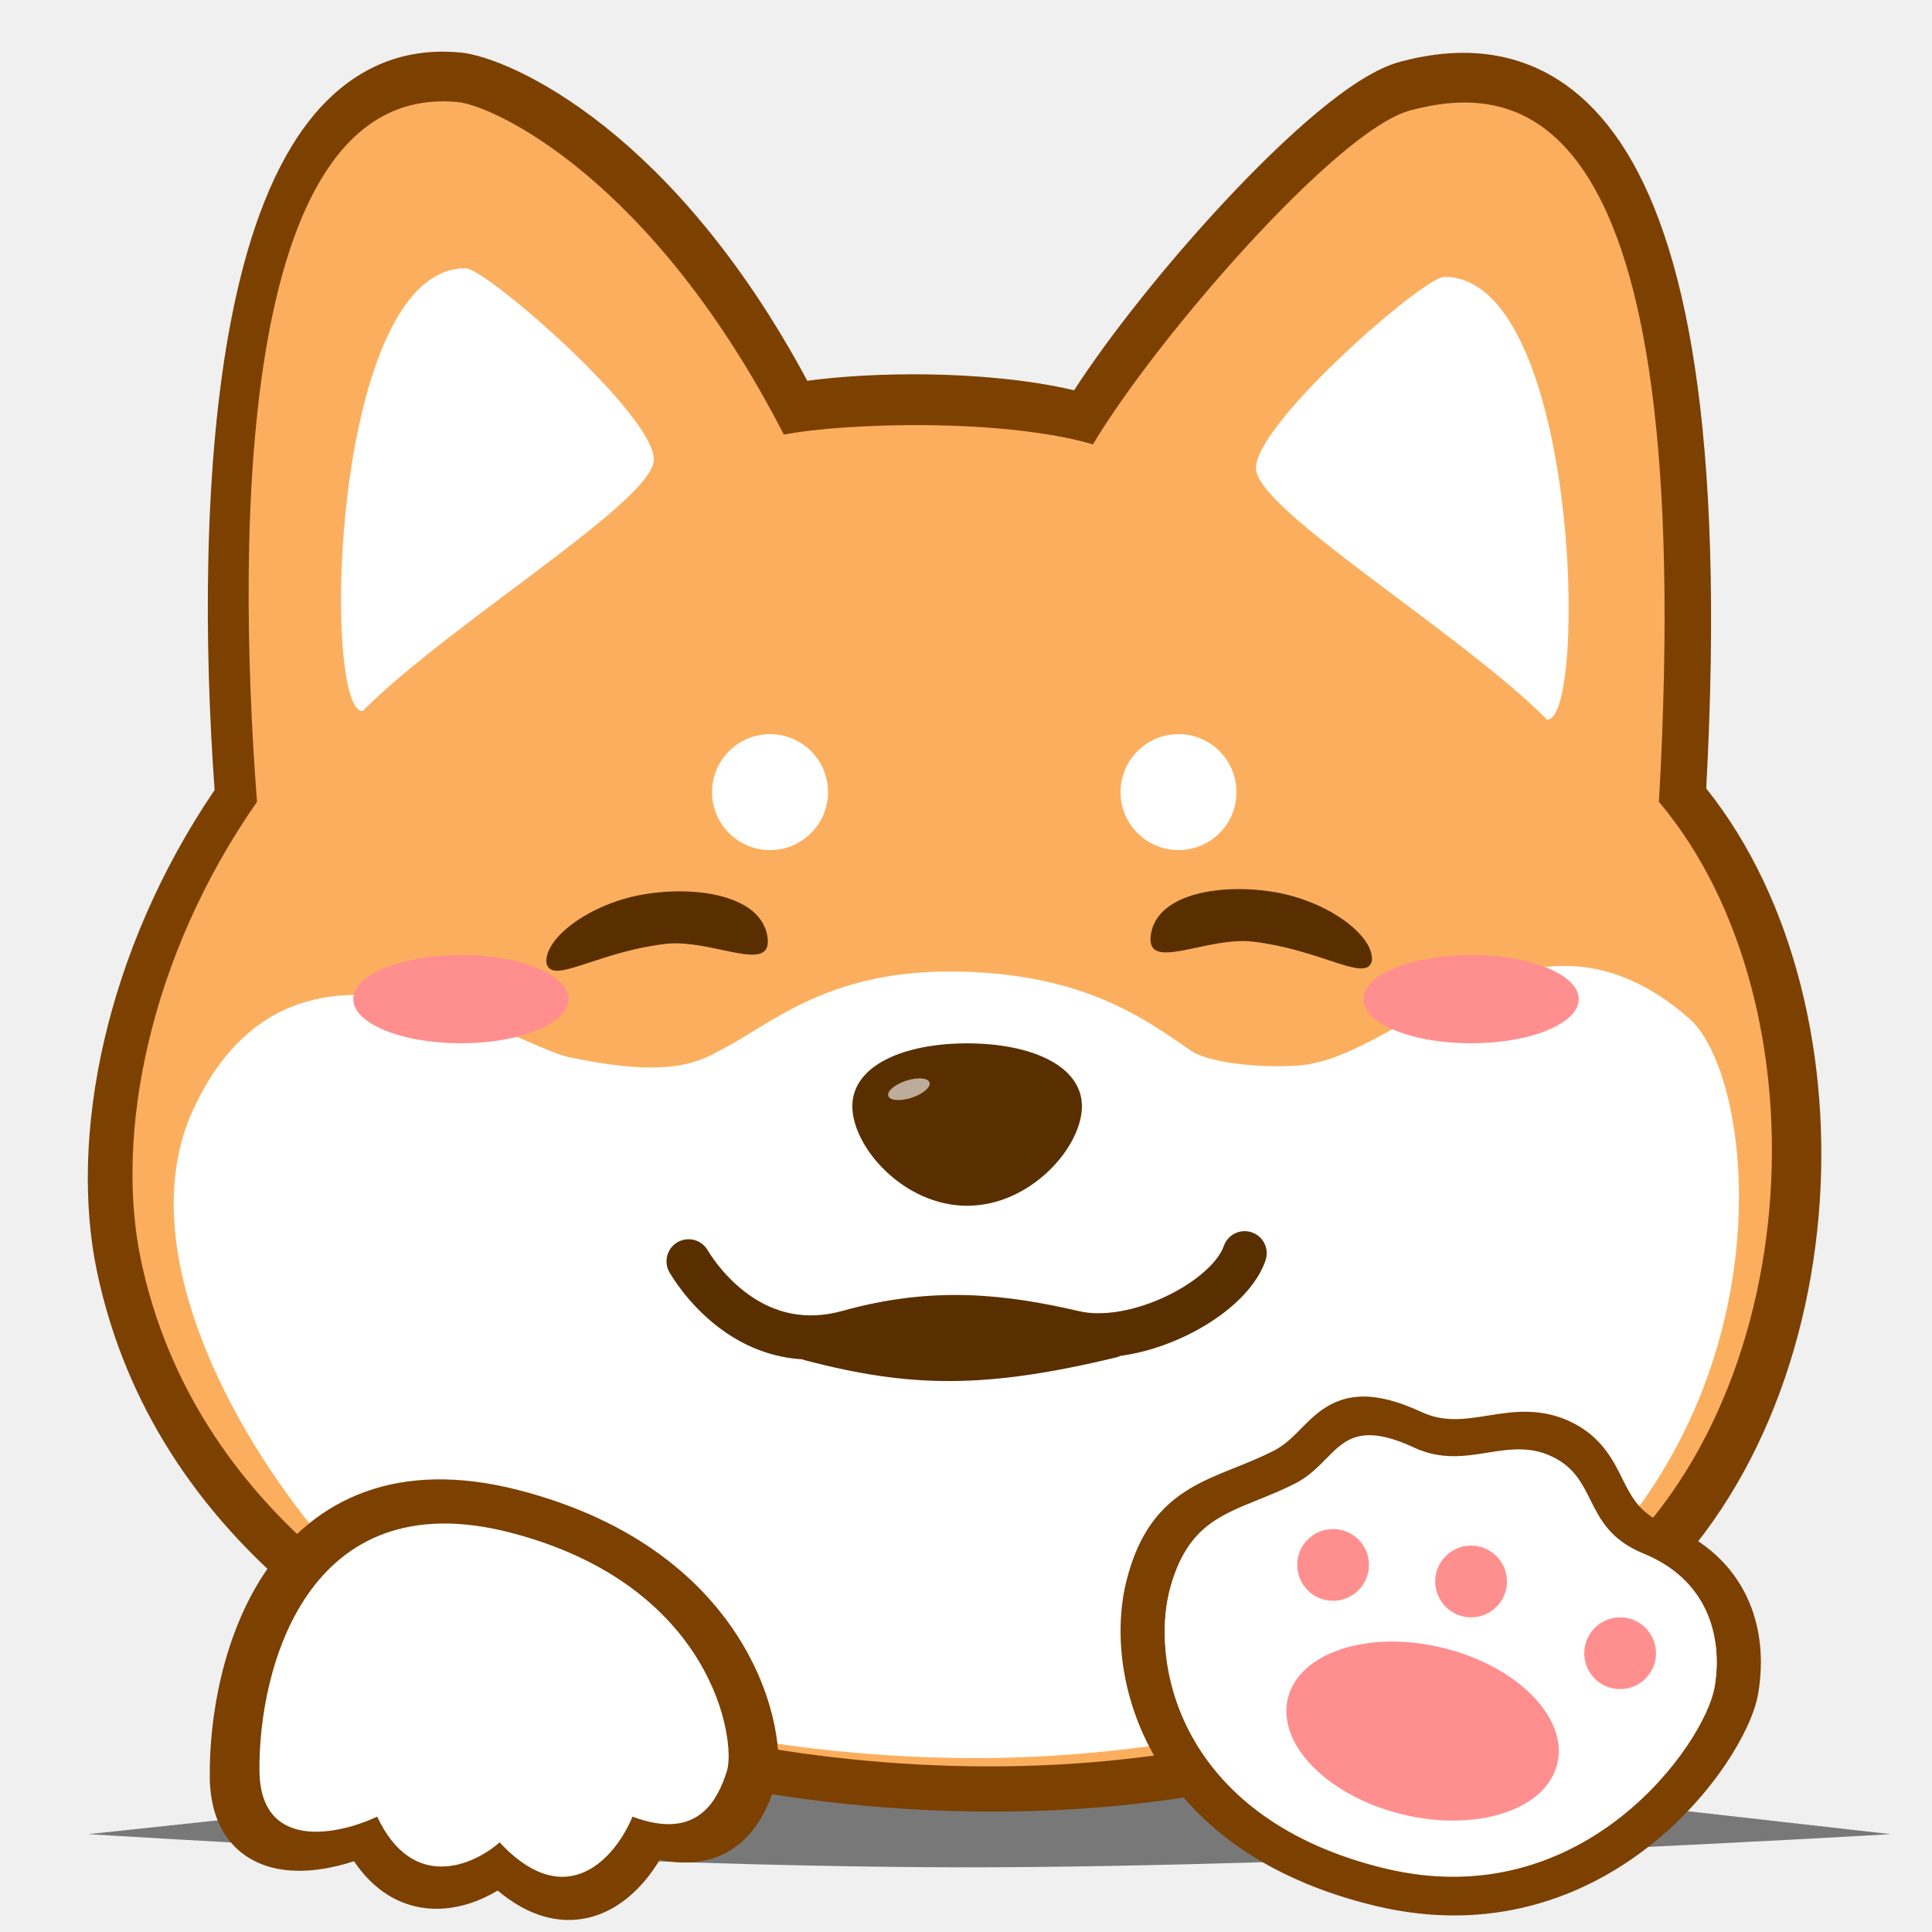
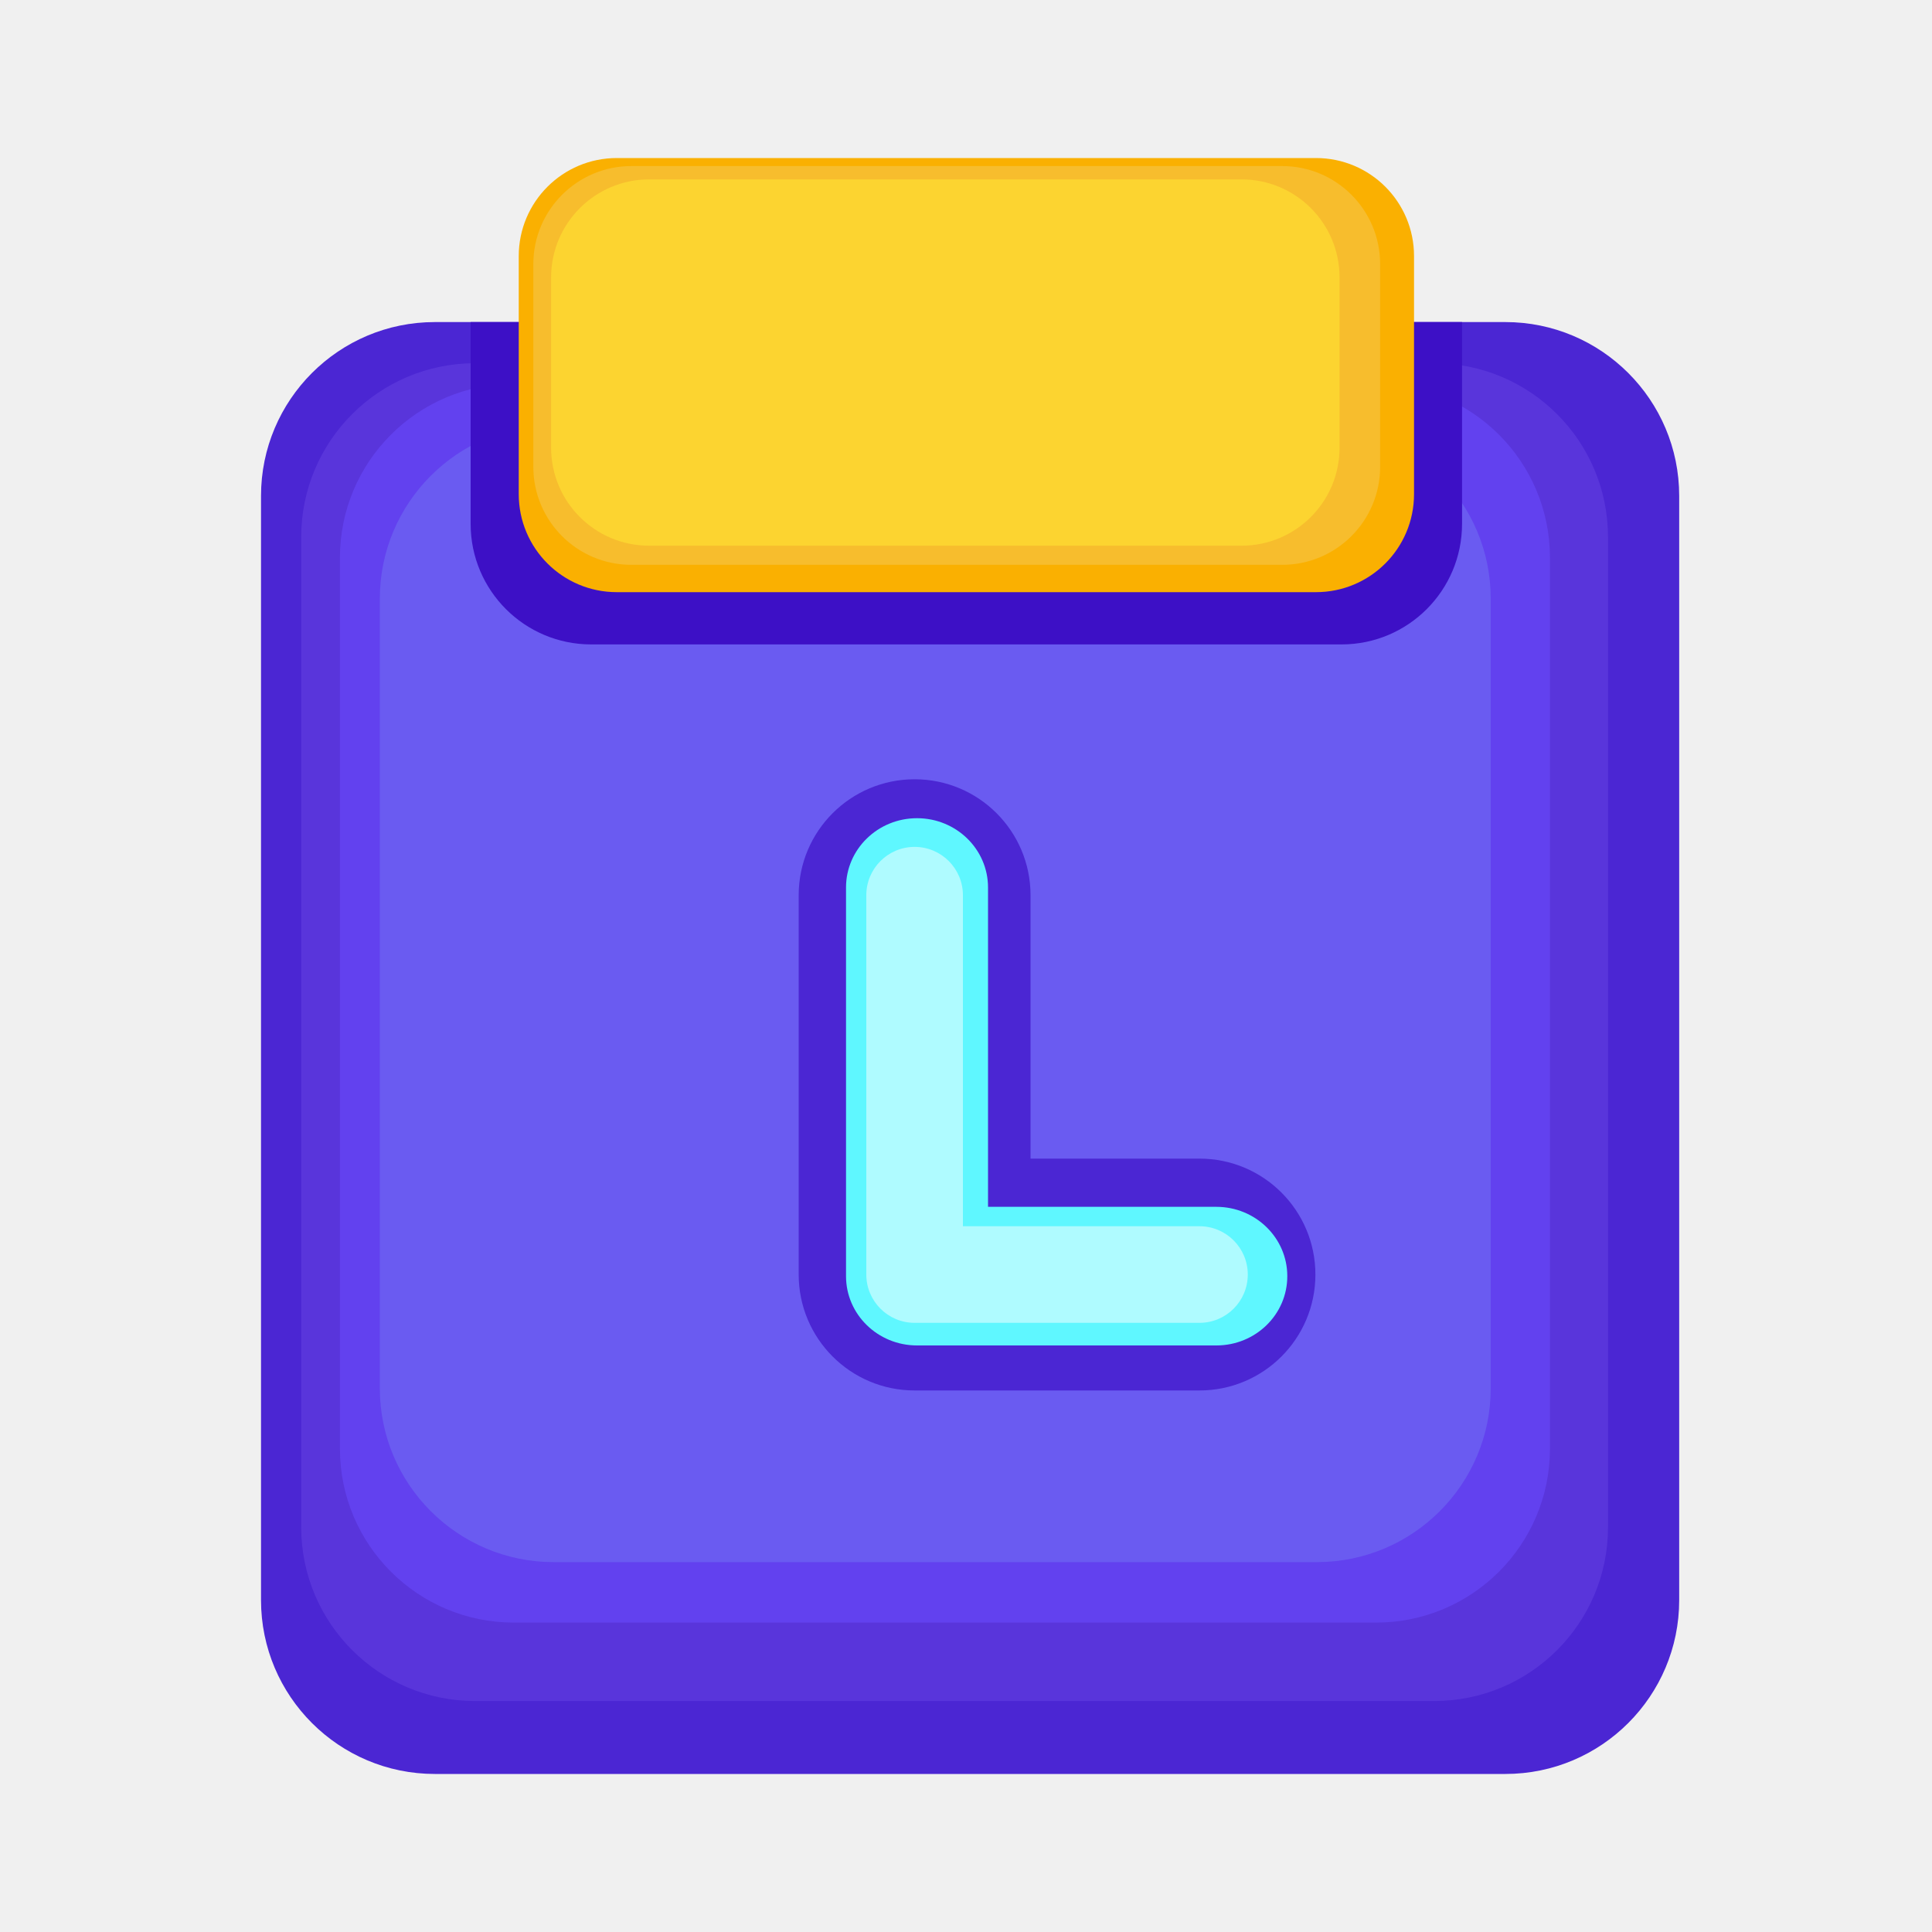
- <svg xmlns="http://www.w3.org/2000/svg" t="1769787442473" class="icon" viewBox="0 0 1024 1024" version="1.1" p-id="4779" width="128" height="128">
-   <path d="M249.622 950.506s156.769-7.835 260.953-8.786c115.759-1.062 300.164 8.786 300.164 8.786l191.318 21.633s-298.897 17.712-491.482 17.578C321.682 989.585 46.811 972.139 46.811 972.139l202.811-21.633z" fill="#000000" opacity=".5" p-id="4780" />
-   <path d="M151.368 174.431c-14.789 75.773-13.801 172.251-8.052 247.217l0.401 5.211-2.996 4.286c-56.241 80.481-74.205 173.246-60.583 237.261 27.657 129.992 142.19 193.966 207.454 220.555 52.909 21.557 144.662 43.069 246.31 41.937 101.587-1.129 211.658-24.848 302.607-92.201 58.216-43.11 91.37-117.83 98.243-196.476 6.878-78.699-12.847-158.261-56.516-210.022l-3.751-4.447 0.328-5.81c10.954-193.644-11.413-286.937-40.164-329.956-13.918-20.825-29.134-29.579-43.064-32.917-14.418-3.458-28.997-1.48-41.806 1.89-6.557 1.726-17.879 8.572-32.982 21.156-14.52 12.101-30.881 28.069-47.259 45.694-32.867 35.357-64.667 76.127-80.949 103.409l-5.796 9.713-10.86-3.166c-22.51-6.562-51.598-9.576-79.694-10.053-28.063-0.474-53.909 1.6-69.641 4.623l-10.758 2.066-5.009-9.743c-34.965-67.991-73.198-109.752-104.401-134.603-31.741-25.284-55.442-32.519-61.036-33.072-23.508-2.323-41.495 7.367-56.221 27.385-15.272 20.758-26.387 52.037-33.807 90.065z m10.24-107.403c19.585-26.624 46.928-42.692 82.666-39.164 13.332 1.317 42.279 12.139 76.385 39.304 33.093 26.361 71.812 68.667 107.233 134.671 17.633-2.434 40.764-3.789 64.843-3.382 25.401 0.433 52.78 2.832 76.566 8.391 18.602-28.815 48.538-66.396 78.807-98.962 16.893-18.172 34.172-35.094 49.962-48.251 15.211-12.671 30.872-23.447 44.266-26.969 14.986-3.944 34.965-7.109 56.068-2.048 21.589 5.176 42.853 18.602 60.571 45.112 34.178 51.141 55.609 151.649 45.363 342.156 47.244 59.117 66.736 144.767 59.559 226.883-7.367 84.299-43.125 167.933-109.975 217.442-97.435 72.151-214.18 96.768-319.696 97.941-105.449 1.176-201.073-21.036-257.674-44.096-67.239-27.393-194.177-96.534-225.034-241.559-15.331-72.063 4.5-170.832 62.239-255.783-5.48-75.22-6.29-172.079 8.894-249.885 7.739-39.664 19.912-75.914 38.953-101.8z" fill="#7C4000" p-id="4781" />
-   <path d="M242.834 54.126c-115.744-11.445-117.921 223.329-106.616 370.866-56.794 81.355-75.715 176.049-61.446 243.182 28.578 134.466 146.517 199.551 211.234 225.947 106.967 43.625 366.074 85.516 550.09-50.905 122.169-90.568 134.633-309.704 43.178-418.225C900.707 45.717 801.821 44.21 747.52 58.514c-38.979 10.269-135.033 121.312-168.229 177.006-47.429-13.839-130.601-11.559-163.84-5.17C345.41 94.006 261.322 55.954 242.834 54.126z" fill="#FBAF5E" p-id="4782" />
-   <path d="M301.349 560.274c41.636 8.765 62.903 6.609 78.994-2.926 26.331-12.677 55.445-42.423 122.88-42.423 73.143 0 106.789 27.794 128.731 42.423 7.753 5.17 33.646 9.21 57.051 7.314 54.126-4.389 122.88-98.011 206.263-24.869 31.451 27.589 49.237 161.751-32.183 266.24-87.771 112.643-276.48 125.806-345.234 125.806-136.116 0-258.926-38.034-311.589-80.457S61.054 677.654 102.4 588.069c52.663-114.103 171.154-33.646 198.949-27.794z" fill="#FFFFFF" p-id="4783" />
-   <path d="M670.814 667.885a11.703 11.703 0 0 0-22.162-7.525c-1.235 3.634-4.374 8.251-9.845 13.201-5.36 4.851-12.355 9.473-20.234 13.271-16.127 7.779-33.748 11.1-46.466 8.151-38.309-8.882-77.014-13.727-125.42-0.225-20.577 5.74-36.49 0.477-48.383-7.54-12.256-8.259-20.164-19.465-23.254-24.62a11.703 11.703 0 1 0-20.076 12.031c4.078 6.805 14.119 21.13 30.252 32.001 10.682 7.197 24.058 12.864 39.857 13.818 0.415 0.181 0.848 0.334 1.302 0.451 57.195 15.053 96.715 14.959 165.189-1.413 0.764-0.184 1.48-0.459 2.139-0.816 12.165-1.618 24.333-5.597 35.03-10.755 9.564-4.614 18.505-10.424 25.77-16.998 7.156-6.478 13.33-14.28 16.302-23.031z m-133.614 44.196c-20.193-2.894-40.691-3.417-63.389 0.503 20.626 2.595 40.504 2.475 63.389-0.503zM610.085 494.715c-2.335 13.189 9.102 10.752 24.058 7.566 9.479-2.019 20.372-4.342 30.068-3.177 15.995 1.919 29.471 6.358 39.816 9.763 13.312 4.383 21.44 7.06 23.087 0.477 1.463-13.166-22.721-31.405-50.749-36.364-28.028-4.962-62.467 0.19-66.279 21.735zM406.674 495.909c2.335 13.189-9.102 10.752-24.058 7.566-9.479-2.019-20.372-4.342-30.068-3.177-15.995 1.919-29.471 6.358-39.819 9.766-13.309 4.383-21.44 7.06-23.084 0.474-1.463-13.166 22.721-31.405 50.749-36.364 28.028-4.962 62.464 0.19 66.279 21.735z m105.928 143.176c33.605 0 60.846-31.074 60.846-52.73 0-21.656-27.241-33.359-60.846-33.359-33.602 0-60.843 11.703-60.843 33.359 0 21.656 27.241 52.73 60.843 52.73z" fill="#5A2F00" p-id="4784" />
-   <path d="M492.649 573.715c0.816 2.484-3.408 6.106-9.435 8.09-6.03 1.984-11.58 1.58-12.396-0.901-0.819-2.484 3.406-6.103 9.435-8.09 6.03-1.984 11.58-1.58 12.396 0.901z" fill="#FFFFFF" opacity=".6" p-id="4785" />
-   <path d="M408.137 450.56c16.966 0 30.72-13.754 30.72-30.72s-13.754-30.72-30.72-30.72-30.72 13.754-30.72 30.72 13.754 30.72 30.72 30.72z m216.503 0c16.966 0 30.72-13.754 30.72-30.72s-13.754-30.72-30.72-30.72-30.72 13.754-30.72 30.72 13.754 30.72 30.72 30.72z" fill="#FFFFFF" p-id="4786" />
-   <path d="M779.703 552.96c31.51 0 57.051-10.48 57.051-23.406s-25.541-23.406-57.051-23.406-57.051 10.48-57.051 23.406 25.541 23.406 57.051 23.406z m-535.406 0c31.51 0 57.051-10.48 57.051-23.406s-25.541-23.406-57.051-23.406-57.051 10.48-57.051 23.406 25.541 23.406 57.051 23.406z" fill="#FF8F8E" p-id="4787" />
-   <path d="M685.577 789.861c7.806-3.956 13.447-9.058 17.885-13.435 1.243-1.229 2.335-2.329 3.324-3.329l0.003-0.003c2.858-2.891 4.868-4.918 7.273-6.638 2.554-1.829 5.038-2.85 8.736-2.844 4.152 0.006 10.579 1.322 20.726 5.995 18.666 8.596 35.179 5.966 48.008 3.923l0.65-0.105c13.315-2.115 22.063-3.218 31.75 2.048 7.551 4.108 10.275 9.479 14.939 18.672 0.524 1.027 1.068 2.104 1.647 3.23 5.857 11.393 14.026 24.365 34.842 32.832 15.079 6.132 24.245 15.483 29.304 26.094 5.152 10.802 6.451 23.78 4.119 37.475-0.922 5.41-5.184 15.84-13.745 28.485-8.368 12.355-20.231 25.928-35.287 37.771-29.945 23.555-72.192 40.117-125.349 27.347-54.591-13.116-85.416-39.614-101.531-67.013-16.323-27.753-18.069-57.262-13.081-76.981 5.032-19.892 13.028-28.333 22.633-34.155 5.296-3.21 11.349-5.77 18.771-8.757l2.142-0.857c6.715-2.692 14.336-5.746 22.241-9.754z m67.736-41.516c-11.717-5.395-21.639-8.128-30.486-8.139-9.301-0.012-16.469 2.981-22.385 7.212-4.193 2.999-8.087 6.951-11.229 10.141l-0.009 0.012c-0.775 0.787-1.507 1.527-2.183 2.194-3.833 3.783-7.437 6.893-12.028 9.222-6.937 3.514-13.616 6.194-20.424 8.926l-2.112 0.848c-7.332 2.949-15.041 6.132-22.168 10.454-15.249 9.242-26.764 23.031-33.192 48.429-6.469 25.574-3.906 61.422 15.597 94.585 19.713 33.517 56.232 63.491 116.242 77.909 61.446 14.76 110.879-4.646 145.285-31.712 17.121-13.467 30.6-28.868 40.196-43.043 9.4-13.888 15.714-27.549 17.44-37.68 2.958-17.388 1.58-35.436-6.068-51.475-7.736-16.226-21.492-29.52-41.612-37.704-13.549-5.509-18.283-12.976-22.844-21.852-0.497-0.968-1.006-1.992-1.533-3.057l-0.009-0.018c-4.421-8.926-10.351-20.895-24.681-28.687-17.113-9.304-33.145-6.747-45.744-4.737l-0.863 0.138c-13.119 2.086-23.318 3.502-35.19-1.966z m-612.867 193.331c-0.322-27.408 6.194-66.057 25.424-93.629 9.421-13.502 21.671-24.067 37.56-29.822 15.907-5.761 36.744-7.159 64.094-0.126 55.562 14.289 85.115 42.247 100.399 67.446 7.739 12.756 11.943 25.015 13.918 34.796 0.989 4.892 1.396 9.04 1.445 12.2 0.05 3.177-0.272 4.672-0.307 4.83l-0.003 0.015c-2.583 8.078-5.699 14.313-10.091 17.627-3.133 2.367-9.827 5.413-25.597-0.5l-13.289-4.982-5.383 13.131c-4.011 9.781-11.498 20.085-19.866 24.008-3.666 1.717-7.601 2.294-12.32 0.968-5.018-1.407-11.995-5.287-20.667-14.553l-9.699-10.36-10.65 9.377c-6.045 5.325-15.389 10.266-23.886 10.328a19.09 19.09 0 0 1-11.431-3.549c-3.856-2.686-8.435-7.671-12.756-16.884l-6.22-13.253-13.248 6.226c-10.187 4.789-23.991 8.485-34.02 7.001-4.582-0.679-7.376-2.273-9.172-4.38-1.831-2.153-4.128-6.615-4.236-15.916z m134.363-151.912c-31.803-8.177-58.798-7.209-81.341 0.951-22.557 8.169-39.38 23.081-51.592 40.594-24.035 34.453-31.042 79.974-30.688 110.706 0.164 13.953 3.719 25.738 11.22 34.544 7.537 8.85 17.554 12.929 27.156 14.354 12.932 1.913 26.723-0.69 38.064-4.43 4.596 6.834 9.857 12.3 15.743 16.404a48.342 48.342 0 0 0 28.368 8.801c12.142-0.088 23.289-4.412 32.042-9.655 8.09 6.805 16.334 11.416 24.746 13.777 11.99 3.362 23.122 1.811 32.636-2.648 12.844-6.018 22.282-17.034 28.534-27.484 16.372 3.508 30.056 0.81 40.817-7.314 12.168-9.19 17.505-23.239 20.328-32.06 2.487-7.777 2.142-19.553-0.325-31.759-2.607-12.911-7.993-28.368-17.581-44.172-19.362-31.928-55.384-64.474-118.129-80.609z" fill="#7C4000" p-id="4788" />
-   <path d="M702.824 773.202c10.199-10.369 18.625-18.941 46.721-5.942 14.283 6.609 26.764 4.614 38.821 2.689 12.054-1.925 23.684-3.783 36.273 3.092 10.102 5.521 14.117 13.564 18.294 21.931 5.181 10.38 10.614 21.267 28.23 28.464 32.592 13.315 42.446 42.13 37.549 71.045-4.898 28.915-68.564 121.441-174.677 95.832-106.113-25.612-124.709-105.071-114.097-147.204 8.212-32.607 25.354-39.515 46.773-48.143 6.255-2.519 12.876-5.187 19.746-8.686 7.028-3.578 11.87-8.502 16.366-13.078z m-502.901 189.654c-20.597 9.71-61.908 18.467-62.405-24.166-0.614-53.292 24.716-154.299 132.836-126.414 108.123 27.885 119.861 110.923 114.919 126.414-4.944 15.492-15.448 37.18-50.044 24.166-8.444 20.656-34.354 52.303-70.434 13.634-13.798 12.186-46.092 26.522-64.875-13.634z" fill="#FFFFFF" p-id="4789" />
-   <path d="M706.56 848.457a19.017 19.017 0 1 0 0-38.034 19.017 19.017 0 0 0 0 38.034z m73.143 8.777a19.017 19.017 0 1 0 0-38.034 19.017 19.017 0 0 0 0 38.034z m98.011 19.017a19.017 19.017 0 1 1-38.034 0 19.017 19.017 0 0 1 38.034 0z m-134.463 85.393c39.433 9.599 76.209-2.376 82.142-26.747 5.933-24.371-21.223-51.911-60.653-61.513-39.433-9.599-76.209 2.376-82.142 26.747-5.933 24.374 21.223 51.914 60.653 61.513z" fill="#FF8F8E" p-id="4790" />
-   <path d="M192.214 376.838c-21.931 0.767-16.817-235.263 54.731-234.651 11.761 0.886 102.33 79.852 99.498 102.42-1.615 12.873-36.864 39.292-75.244 68.058-28.889 21.653-59.553 44.635-78.986 64.173z m627.771 4.561c21.928 0.767 16.817-235.265-54.731-234.651-11.764 0.886-102.33 79.852-99.498 102.418 1.615 12.876 36.864 39.292 75.244 68.061 28.889 21.653 59.553 44.635 78.986 64.173z" fill="#FFFFFF" p-id="4791" />
+ <svg xmlns="http://www.w3.org/2000/svg" t="1769870051086" class="icon" viewBox="0 0 1024 1024" version="1.1" p-id="5166" width="128" height="128">
+   <path d="M797.85 940.237H230.502c-50.893 0-92.16-41.267-92.16-92.16V262.861c0-50.893 41.267-92.16 92.16-92.16h567.347c50.893 0 92.16 41.267 92.16 92.16v585.216c0 50.893-41.267 92.16-92.16 92.16z" fill="#4B26D3" p-id="5167" />
+   <path d="M760.115 901.581H251.802c-50.893 0-92.16-41.267-92.16-92.16V284.672c0-50.893 41.267-92.16 92.16-92.16h508.314c50.893 0 92.16 41.267 92.16 92.16v524.8c0 50.893-41.267 92.109-92.16 92.109z" fill="#5935DB" p-id="5168" />
+   <path d="M729.344 860.006H272.333c-50.893 0-92.16-41.267-92.16-92.16V295.578c0-50.893 41.267-92.16 92.16-92.16h457.011c50.893 0 92.16 41.267 92.16 92.16v472.269c0 50.893-41.267 92.16-92.16 92.16z" fill="#6241EF" p-id="5169" />
+   <path d="M697.958 827.955h-404.48c-50.893 0-92.16-41.267-92.16-92.16V317.338c0-50.893 41.267-92.16 92.16-92.16h404.48c50.893 0 92.16 41.267 92.16 92.16v418.458c0 50.893-41.267 92.16-92.16 92.16z" fill="#6A5BF1" p-id="5170" />
+   <path d="M249.446 170.701v106.957c0 35.328 28.621 63.898 63.898 63.898h397.67c35.328 0 63.898-28.621 63.898-63.898V170.701H249.446z" fill="#3D10C6" p-id="5171" />
+   <path d="M326.912 83.763h370.586c28.723 0 51.968 23.245 51.968 51.968v126.157c0 28.723-23.245 51.968-51.968 51.968H326.912c-28.723 0-51.968-23.245-51.968-51.968V135.731c0-28.723 23.296-51.968 51.968-51.968z" fill="#FAB001" p-id="5172" />
+   <path d="M334.643 88.013h344.883c28.723 0 51.968 23.245 51.968 51.968v107.418c0 28.723-23.245 51.968-51.968 51.968H334.643c-28.723 0-51.968-23.245-51.968-51.968V139.981c0-28.672 23.296-51.968 51.968-51.968z" fill="#F7BD2D" p-id="5173" />
+   <path d="M344.064 95.078h313.958c28.723 0 51.968 23.245 51.968 51.968v90.214c0 28.723-23.245 51.968-51.968 51.968H344.064c-28.723 0-51.968-23.245-51.968-51.968V147.046c0-28.672 23.296-51.968 51.968-51.968z" fill="#FCD430" p-id="5174" />
+   <path d="M635.75 736.973H484.762c-33.946 0-61.44-27.494-61.44-61.44V474.47c0-33.946 27.494-61.44 61.44-61.44s61.44 27.494 61.44 61.44v139.622h89.549c33.946 0 61.44 27.494 61.44 61.44s-27.494 61.44-61.44 61.44z" fill="#4B26D3" p-id="5175" />
+   <path d="M644.71 713.114H486.042c-20.787 0-37.632-16.435-37.632-36.71V470.374c0-20.275 16.845-36.71 37.632-36.71s37.632 16.435 37.632 36.71v169.267h120.986c20.787 0 37.632 16.435 37.632 36.71 0.051 20.326-16.794 36.762-37.581 36.762z" fill="#5FF7FF" p-id="5176" />
+   <path d="M635.75 701.133H484.762c-14.131 0-25.6-11.469-25.6-25.6V474.47c0-14.131 11.469-25.6 25.6-25.6s25.6 11.469 25.6 25.6v175.462h125.389c14.131 0 25.6 11.469 25.6 25.6s-11.469 25.6-25.6 25.6z" fill="#AFFBFF" p-id="5177" />
</svg>
